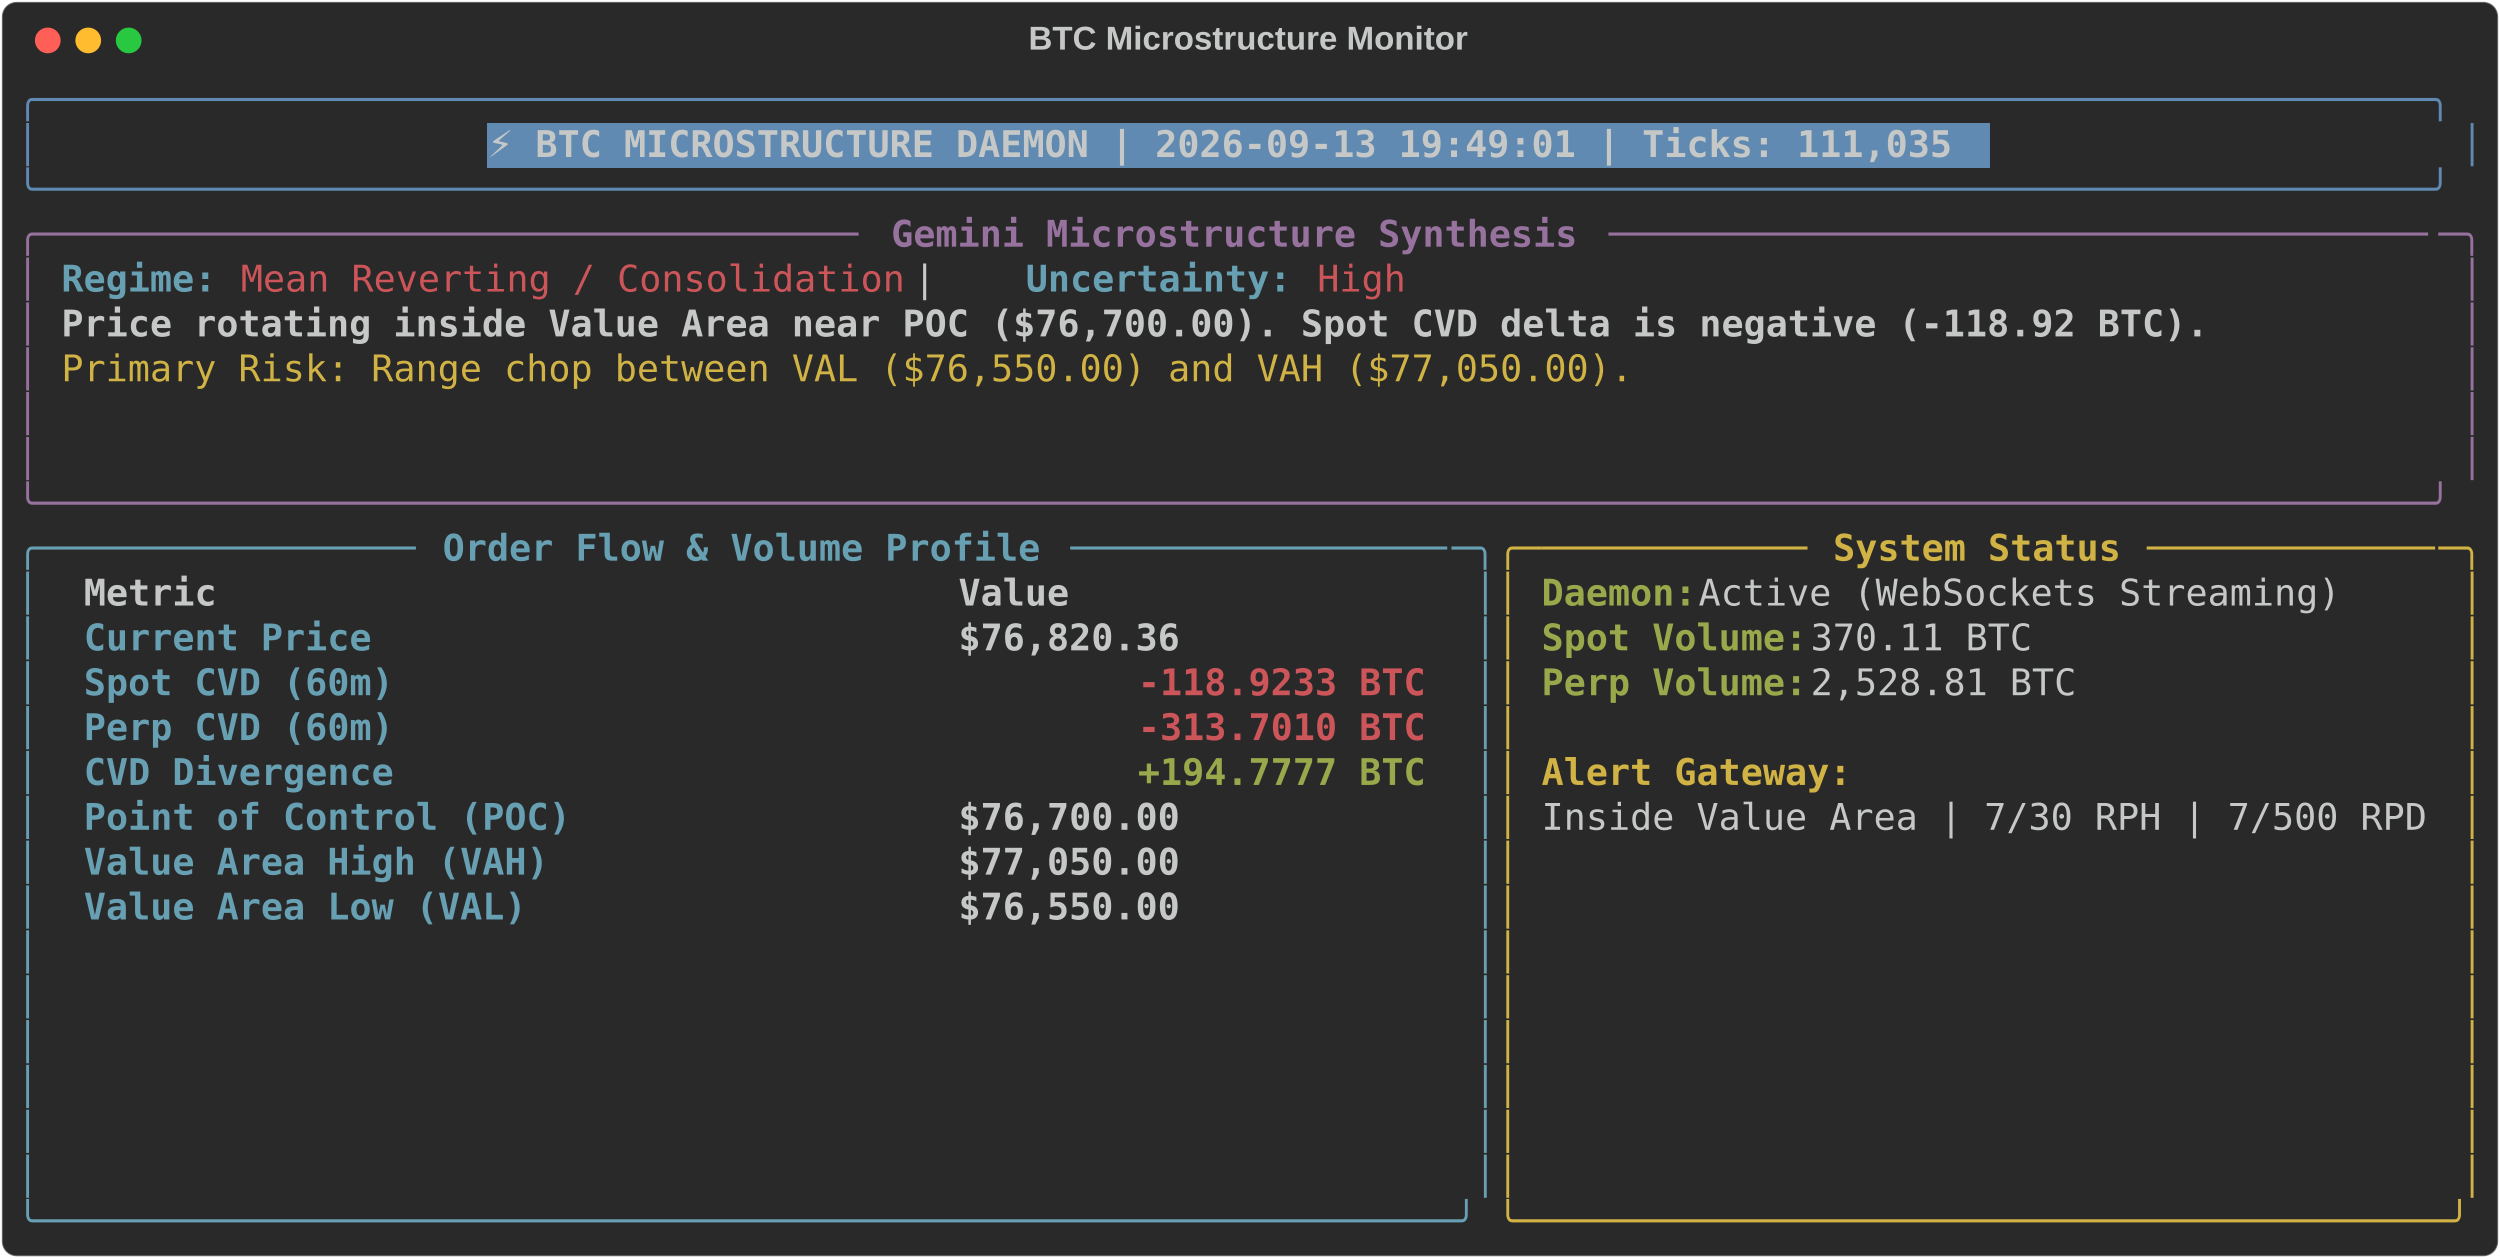
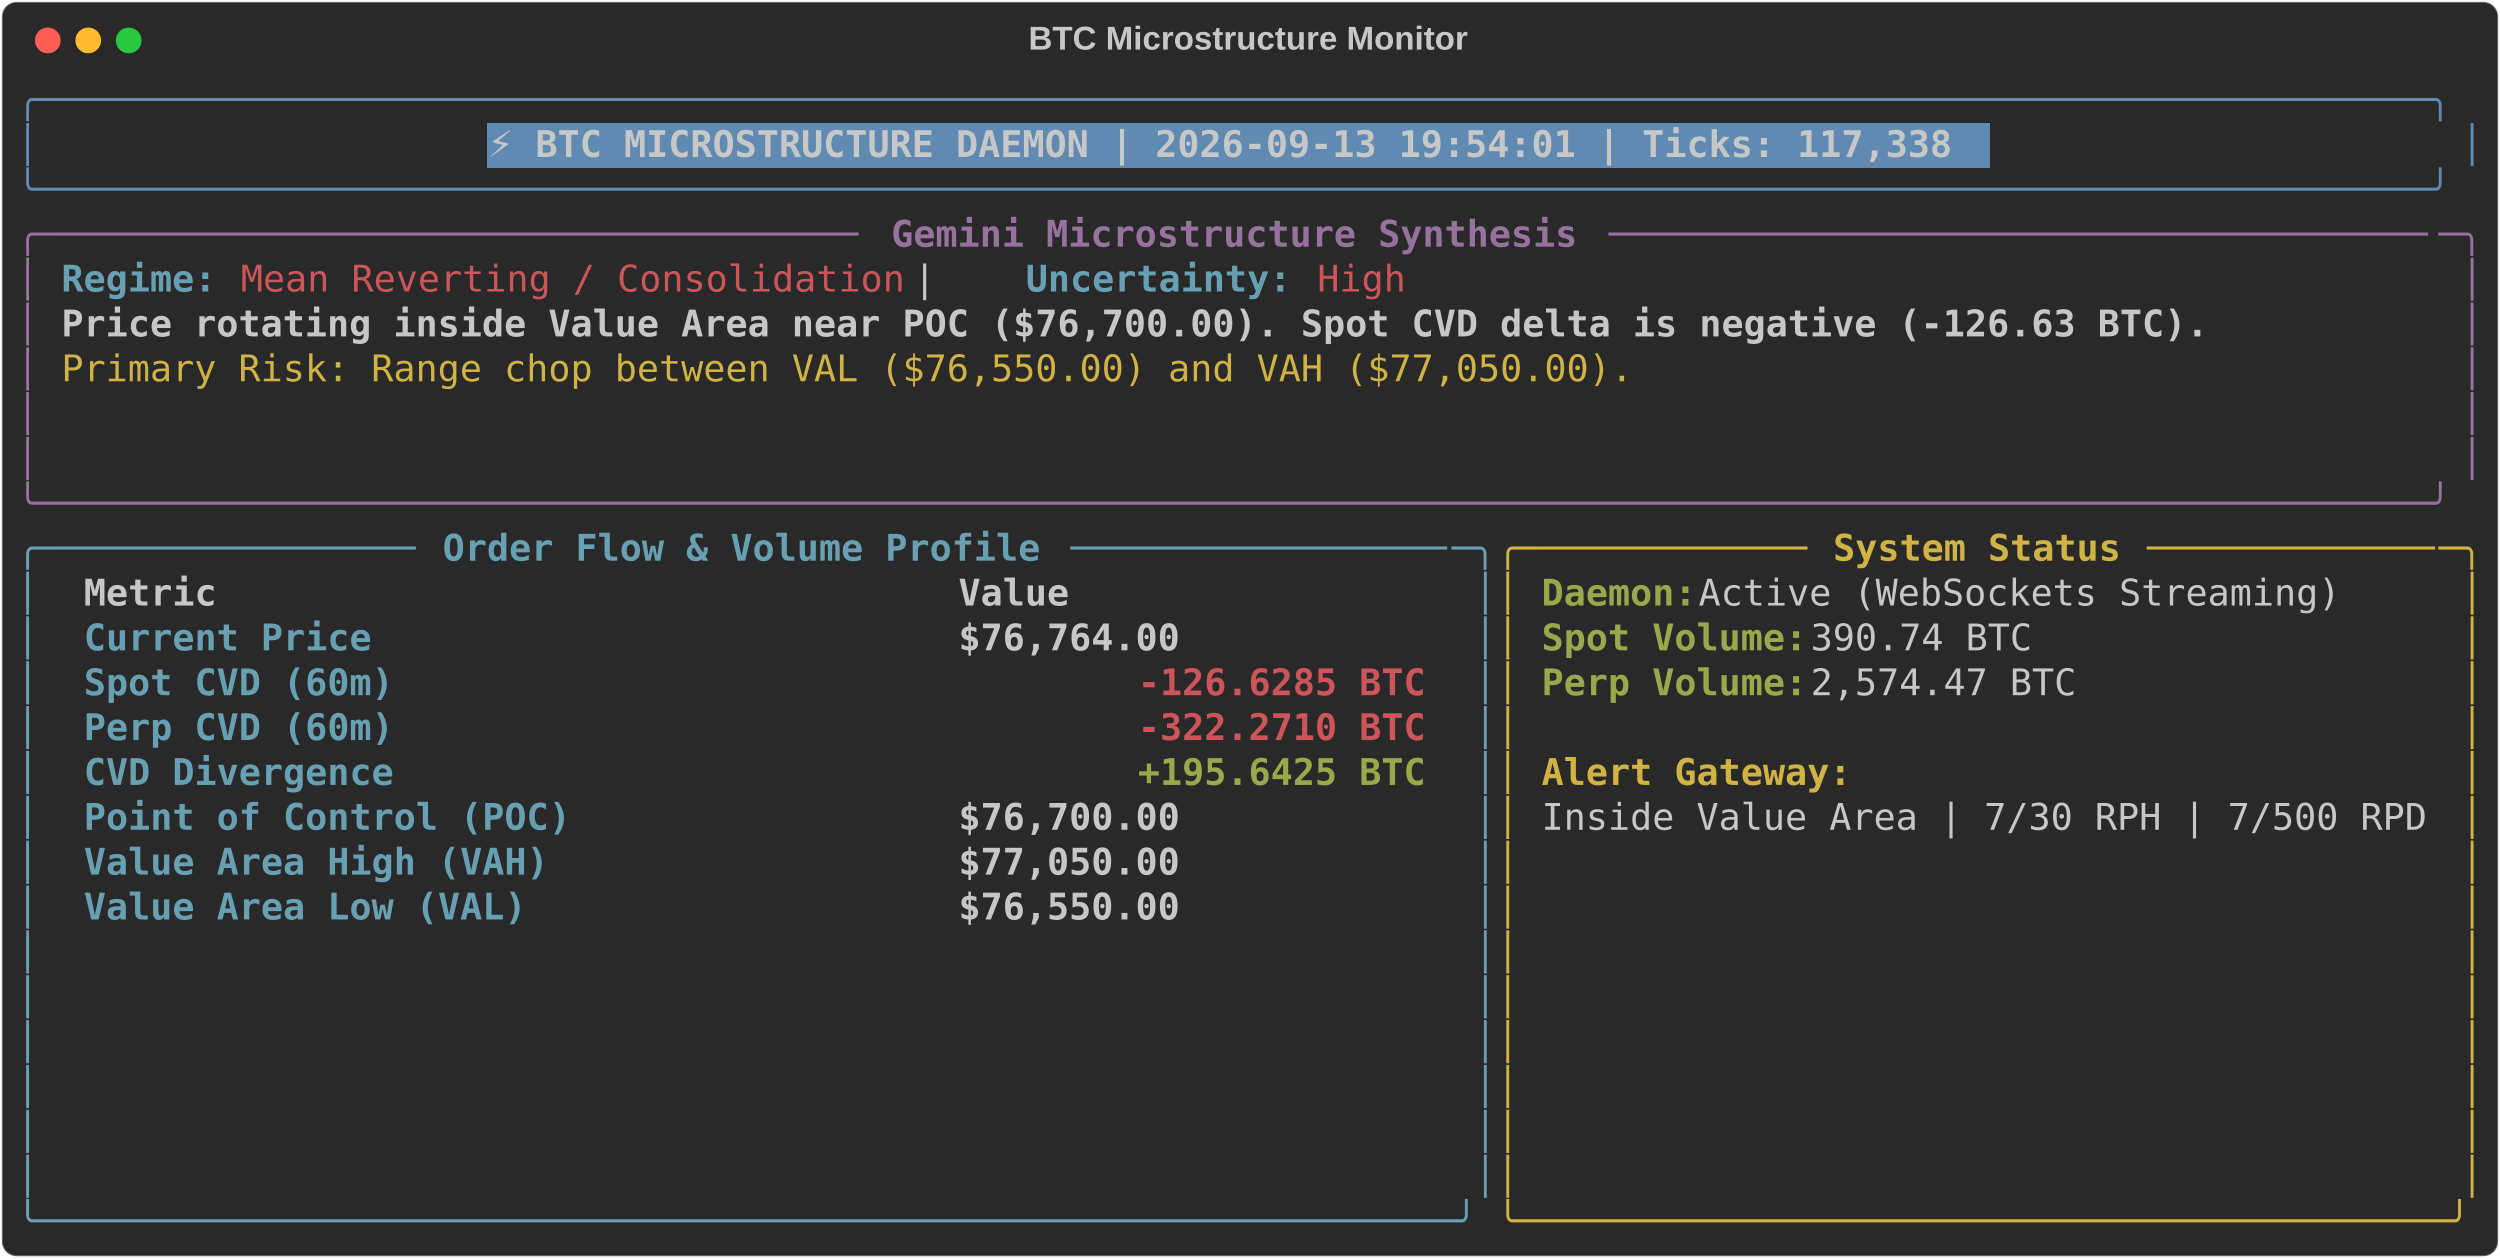
<svg xmlns="http://www.w3.org/2000/svg" class="rich-terminal" viewBox="0 0 1360 684.4">
  <style>

    @font-face {
        font-family: "Fira Code";
        src: local("FiraCode-Regular"),
                url("https://cdnjs.cloudflare.com/ajax/libs/firacode/6.2.0/woff2/FiraCode-Regular.woff2") format("woff2"),
                url("https://cdnjs.cloudflare.com/ajax/libs/firacode/6.2.0/woff/FiraCode-Regular.woff") format("woff");
        font-style: normal;
        font-weight: 400;
    }
    @font-face {
        font-family: "Fira Code";
        src: local("FiraCode-Bold"),
                url("https://cdnjs.cloudflare.com/ajax/libs/firacode/6.2.0/woff2/FiraCode-Bold.woff2") format("woff2"),
                url("https://cdnjs.cloudflare.com/ajax/libs/firacode/6.2.0/woff/FiraCode-Bold.woff") format("woff");
        font-style: bold;
        font-weight: 700;
    }

-     .terminal-3527821054-matrix {
+     .terminal-2781890314-matrix {
        font-family: Fira Code, monospace;
        font-size: 20px;
        line-height: 24.4px;
        font-variant-east-asian: full-width;
    }

-     .terminal-3527821054-title {
+     .terminal-2781890314-title {
        font-size: 18px;
        font-weight: bold;
        font-family: arial;
    }

-     .terminal-3527821054-r1 { fill: #608ab1 }
- .terminal-3527821054-r2 { fill: #c5c8c6 }
- .terminal-3527821054-r3 { fill: #c5c8c6;font-weight: bold }
- .terminal-3527821054-r4 { fill: #98729f }
- .terminal-3527821054-r5 { fill: #98729f;font-weight: bold }
- .terminal-3527821054-r6 { fill: #68a0b3;font-weight: bold }
- .terminal-3527821054-r7 { fill: #cc555a }
- .terminal-3527821054-r8 { fill: #d0b344 }
- .terminal-3527821054-r9 { fill: #68a0b3 }
- .terminal-3527821054-r10 { fill: #d0b344;font-weight: bold }
- .terminal-3527821054-r11 { fill: #98a84b;font-weight: bold }
- .terminal-3527821054-r12 { fill: #cc555a;font-weight: bold }
+     .terminal-2781890314-r1 { fill: #608ab1 }
+ .terminal-2781890314-r2 { fill: #c5c8c6 }
+ .terminal-2781890314-r3 { fill: #c5c8c6;font-weight: bold }
+ .terminal-2781890314-r4 { fill: #98729f }
+ .terminal-2781890314-r5 { fill: #98729f;font-weight: bold }
+ .terminal-2781890314-r6 { fill: #68a0b3;font-weight: bold }
+ .terminal-2781890314-r7 { fill: #cc555a }
+ .terminal-2781890314-r8 { fill: #d0b344 }
+ .terminal-2781890314-r9 { fill: #68a0b3 }
+ .terminal-2781890314-r10 { fill: #d0b344;font-weight: bold }
+ .terminal-2781890314-r11 { fill: #98a84b;font-weight: bold }
+ .terminal-2781890314-r12 { fill: #cc555a;font-weight: bold }
    </style>
  <defs>
-     <clipPath id="terminal-3527821054-clip-terminal">
+     <clipPath id="terminal-2781890314-clip-terminal">
      <rect x="0" y="0" width="1341.0" height="633.4" />
    </clipPath>
-     <clipPath id="terminal-3527821054-line-0">
+     <clipPath id="terminal-2781890314-line-0">
      <rect x="0" y="1.5" width="1342" height="24.65" />
    </clipPath>
-     <clipPath id="terminal-3527821054-line-1">
+     <clipPath id="terminal-2781890314-line-1">
      <rect x="0" y="25.9" width="1342" height="24.65" />
    </clipPath>
-     <clipPath id="terminal-3527821054-line-2">
+     <clipPath id="terminal-2781890314-line-2">
      <rect x="0" y="50.3" width="1342" height="24.65" />
    </clipPath>
-     <clipPath id="terminal-3527821054-line-3">
+     <clipPath id="terminal-2781890314-line-3">
      <rect x="0" y="74.7" width="1342" height="24.65" />
    </clipPath>
-     <clipPath id="terminal-3527821054-line-4">
+     <clipPath id="terminal-2781890314-line-4">
      <rect x="0" y="99.1" width="1342" height="24.65" />
    </clipPath>
-     <clipPath id="terminal-3527821054-line-5">
+     <clipPath id="terminal-2781890314-line-5">
      <rect x="0" y="123.5" width="1342" height="24.65" />
    </clipPath>
-     <clipPath id="terminal-3527821054-line-6">
+     <clipPath id="terminal-2781890314-line-6">
      <rect x="0" y="147.9" width="1342" height="24.65" />
    </clipPath>
-     <clipPath id="terminal-3527821054-line-7">
+     <clipPath id="terminal-2781890314-line-7">
      <rect x="0" y="172.3" width="1342" height="24.65" />
    </clipPath>
-     <clipPath id="terminal-3527821054-line-8">
+     <clipPath id="terminal-2781890314-line-8">
      <rect x="0" y="196.7" width="1342" height="24.65" />
    </clipPath>
-     <clipPath id="terminal-3527821054-line-9">
+     <clipPath id="terminal-2781890314-line-9">
      <rect x="0" y="221.1" width="1342" height="24.65" />
    </clipPath>
-     <clipPath id="terminal-3527821054-line-10">
+     <clipPath id="terminal-2781890314-line-10">
      <rect x="0" y="245.5" width="1342" height="24.65" />
    </clipPath>
-     <clipPath id="terminal-3527821054-line-11">
+     <clipPath id="terminal-2781890314-line-11">
      <rect x="0" y="269.9" width="1342" height="24.65" />
    </clipPath>
-     <clipPath id="terminal-3527821054-line-12">
+     <clipPath id="terminal-2781890314-line-12">
      <rect x="0" y="294.3" width="1342" height="24.65" />
    </clipPath>
-     <clipPath id="terminal-3527821054-line-13">
+     <clipPath id="terminal-2781890314-line-13">
      <rect x="0" y="318.7" width="1342" height="24.65" />
    </clipPath>
-     <clipPath id="terminal-3527821054-line-14">
+     <clipPath id="terminal-2781890314-line-14">
      <rect x="0" y="343.1" width="1342" height="24.65" />
    </clipPath>
-     <clipPath id="terminal-3527821054-line-15">
+     <clipPath id="terminal-2781890314-line-15">
      <rect x="0" y="367.5" width="1342" height="24.65" />
    </clipPath>
-     <clipPath id="terminal-3527821054-line-16">
+     <clipPath id="terminal-2781890314-line-16">
      <rect x="0" y="391.9" width="1342" height="24.65" />
    </clipPath>
-     <clipPath id="terminal-3527821054-line-17">
+     <clipPath id="terminal-2781890314-line-17">
      <rect x="0" y="416.3" width="1342" height="24.65" />
    </clipPath>
-     <clipPath id="terminal-3527821054-line-18">
+     <clipPath id="terminal-2781890314-line-18">
      <rect x="0" y="440.7" width="1342" height="24.65" />
    </clipPath>
-     <clipPath id="terminal-3527821054-line-19">
+     <clipPath id="terminal-2781890314-line-19">
      <rect x="0" y="465.1" width="1342" height="24.65" />
    </clipPath>
-     <clipPath id="terminal-3527821054-line-20">
+     <clipPath id="terminal-2781890314-line-20">
      <rect x="0" y="489.5" width="1342" height="24.65" />
    </clipPath>
-     <clipPath id="terminal-3527821054-line-21">
+     <clipPath id="terminal-2781890314-line-21">
      <rect x="0" y="513.9" width="1342" height="24.65" />
    </clipPath>
-     <clipPath id="terminal-3527821054-line-22">
+     <clipPath id="terminal-2781890314-line-22">
      <rect x="0" y="538.3" width="1342" height="24.65" />
    </clipPath>
-     <clipPath id="terminal-3527821054-line-23">
+     <clipPath id="terminal-2781890314-line-23">
      <rect x="0" y="562.7" width="1342" height="24.65" />
    </clipPath>
-     <clipPath id="terminal-3527821054-line-24">
+     <clipPath id="terminal-2781890314-line-24">
      <rect x="0" y="587.1" width="1342" height="24.65" />
    </clipPath>
  </defs>
  <rect fill="#292929" stroke="rgba(255,255,255,0.35)" stroke-width="1" x="1" y="1" width="1358" height="682.4" rx="8" />
-   <text class="terminal-3527821054-title" fill="#c5c8c6" text-anchor="middle" x="679" y="27">BTC Microstructure Monitor</text>
+   <text class="terminal-2781890314-title" fill="#c5c8c6" text-anchor="middle" x="679" y="27">BTC Microstructure Monitor</text>
  <g transform="translate(26,22)">
    <circle cx="0" cy="0" r="7" fill="#ff5f57" />
    <circle cx="22" cy="0" r="7" fill="#febc2e" />
    <circle cx="44" cy="0" r="7" fill="#28c840" />
  </g>
-   <g transform="translate(9, 41)" clip-path="url(#terminal-3527821054-clip-terminal)">
+   <g transform="translate(9, 41)" clip-path="url(#terminal-2781890314-clip-terminal)">
    <rect fill="#608ab1" x="256.2" y="25.9" width="817.4" height="24.65" shape-rendering="crispEdges" />
-     <g class="terminal-3527821054-matrix">
-       <text class="terminal-3527821054-r1" x="0" y="20" textLength="1342" clip-path="url(#terminal-3527821054-line-0)">╭────────────────────────────────────────────────────────────────────────────────────────────────────────────╮</text>
-       <text class="terminal-3527821054-r2" x="1342" y="20" textLength="12.2" clip-path="url(#terminal-3527821054-line-0)">
- </text>
-       <text class="terminal-3527821054-r1" x="0" y="44.4" textLength="12.2" clip-path="url(#terminal-3527821054-line-1)">│</text>
-       <text class="terminal-3527821054-r3" x="256.2" y="44.4" textLength="805.2" clip-path="url(#terminal-3527821054-line-1)">⚡ BTC MICROSTRUCTURE DAEMON | 2026-09-13 19:49:01 | Ticks: 111,035</text>
-       <text class="terminal-3527821054-r1" x="1329.8" y="44.4" textLength="12.2" clip-path="url(#terminal-3527821054-line-1)">│</text>
-       <text class="terminal-3527821054-r2" x="1342" y="44.4" textLength="12.2" clip-path="url(#terminal-3527821054-line-1)">
- </text>
-       <text class="terminal-3527821054-r1" x="0" y="68.8" textLength="1342" clip-path="url(#terminal-3527821054-line-2)">╰────────────────────────────────────────────────────────────────────────────────────────────────────────────╯</text>
-       <text class="terminal-3527821054-r2" x="1342" y="68.8" textLength="12.2" clip-path="url(#terminal-3527821054-line-2)">
- </text>
-       <text class="terminal-3527821054-r4" x="0" y="93.2" textLength="24.4" clip-path="url(#terminal-3527821054-line-3)">╭─</text>
-       <text class="terminal-3527821054-r4" x="24.4" y="93.2" textLength="439.2" clip-path="url(#terminal-3527821054-line-3)">────────────────────────────────────</text>
-       <text class="terminal-3527821054-r5" x="475.8" y="93.2" textLength="378.2" clip-path="url(#terminal-3527821054-line-3)">Gemini Microstructure Synthesis</text>
-       <text class="terminal-3527821054-r4" x="866.2" y="93.2" textLength="451.4" clip-path="url(#terminal-3527821054-line-3)">─────────────────────────────────────</text>
-       <text class="terminal-3527821054-r4" x="1317.6" y="93.2" textLength="24.4" clip-path="url(#terminal-3527821054-line-3)">─╮</text>
-       <text class="terminal-3527821054-r2" x="1342" y="93.2" textLength="12.2" clip-path="url(#terminal-3527821054-line-3)">
- </text>
-       <text class="terminal-3527821054-r4" x="0" y="117.6" textLength="12.2" clip-path="url(#terminal-3527821054-line-4)">│</text>
-       <text class="terminal-3527821054-r6" x="24.4" y="117.6" textLength="85.4" clip-path="url(#terminal-3527821054-line-4)">Regime:</text>
-       <text class="terminal-3527821054-r7" x="122" y="117.6" textLength="366" clip-path="url(#terminal-3527821054-line-4)">Mean Reverting / Consolidation</text>
-       <text class="terminal-3527821054-r2" x="488" y="117.6" textLength="61" clip-path="url(#terminal-3527821054-line-4)">  |  </text>
-       <text class="terminal-3527821054-r6" x="549" y="117.6" textLength="146.4" clip-path="url(#terminal-3527821054-line-4)">Uncertainty:</text>
-       <text class="terminal-3527821054-r7" x="707.6" y="117.6" textLength="48.8" clip-path="url(#terminal-3527821054-line-4)">High</text>
-       <text class="terminal-3527821054-r4" x="1329.8" y="117.6" textLength="12.2" clip-path="url(#terminal-3527821054-line-4)">│</text>
-       <text class="terminal-3527821054-r2" x="1342" y="117.6" textLength="12.2" clip-path="url(#terminal-3527821054-line-4)">
- </text>
-       <text class="terminal-3527821054-r4" x="0" y="142" textLength="12.2" clip-path="url(#terminal-3527821054-line-5)">│</text>
-       <text class="terminal-3527821054-r3" x="24.4" y="142" textLength="1183.4" clip-path="url(#terminal-3527821054-line-5)">Price rotating inside Value Area near POC ($76,700.00). Spot CVD delta is negative (-118.92 BTC).</text>
-       <text class="terminal-3527821054-r4" x="1329.8" y="142" textLength="12.2" clip-path="url(#terminal-3527821054-line-5)">│</text>
-       <text class="terminal-3527821054-r2" x="1342" y="142" textLength="12.2" clip-path="url(#terminal-3527821054-line-5)">
- </text>
-       <text class="terminal-3527821054-r4" x="0" y="166.4" textLength="12.2" clip-path="url(#terminal-3527821054-line-6)">│</text>
-       <text class="terminal-3527821054-r8" x="24.4" y="166.4" textLength="866.2" clip-path="url(#terminal-3527821054-line-6)">Primary Risk: Range chop between VAL ($76,550.00) and VAH ($77,050.00).</text>
-       <text class="terminal-3527821054-r4" x="1329.8" y="166.4" textLength="12.2" clip-path="url(#terminal-3527821054-line-6)">│</text>
-       <text class="terminal-3527821054-r2" x="1342" y="166.4" textLength="12.2" clip-path="url(#terminal-3527821054-line-6)">
- </text>
-       <text class="terminal-3527821054-r4" x="0" y="190.8" textLength="12.2" clip-path="url(#terminal-3527821054-line-7)">│</text>
-       <text class="terminal-3527821054-r4" x="1329.8" y="190.8" textLength="12.2" clip-path="url(#terminal-3527821054-line-7)">│</text>
-       <text class="terminal-3527821054-r2" x="1342" y="190.8" textLength="12.2" clip-path="url(#terminal-3527821054-line-7)">
- </text>
-       <text class="terminal-3527821054-r4" x="0" y="215.2" textLength="12.2" clip-path="url(#terminal-3527821054-line-8)">│</text>
-       <text class="terminal-3527821054-r4" x="1329.8" y="215.2" textLength="12.2" clip-path="url(#terminal-3527821054-line-8)">│</text>
-       <text class="terminal-3527821054-r2" x="1342" y="215.2" textLength="12.2" clip-path="url(#terminal-3527821054-line-8)">
- </text>
-       <text class="terminal-3527821054-r4" x="0" y="239.6" textLength="1342" clip-path="url(#terminal-3527821054-line-9)">╰────────────────────────────────────────────────────────────────────────────────────────────────────────────╯</text>
-       <text class="terminal-3527821054-r2" x="1342" y="239.6" textLength="12.2" clip-path="url(#terminal-3527821054-line-9)">
- </text>
-       <text class="terminal-3527821054-r9" x="0" y="264" textLength="24.4" clip-path="url(#terminal-3527821054-line-10)">╭─</text>
-       <text class="terminal-3527821054-r9" x="24.4" y="264" textLength="195.2" clip-path="url(#terminal-3527821054-line-10)">────────────────</text>
-       <text class="terminal-3527821054-r6" x="231.8" y="264" textLength="329.4" clip-path="url(#terminal-3527821054-line-10)">Order Flow &amp; Volume Profile</text>
-       <text class="terminal-3527821054-r9" x="573.4" y="264" textLength="207.4" clip-path="url(#terminal-3527821054-line-10)">─────────────────</text>
-       <text class="terminal-3527821054-r9" x="780.8" y="264" textLength="24.4" clip-path="url(#terminal-3527821054-line-10)">─╮</text>
-       <text class="terminal-3527821054-r8" x="805.2" y="264" textLength="24.4" clip-path="url(#terminal-3527821054-line-10)">╭─</text>
-       <text class="terminal-3527821054-r8" x="829.6" y="264" textLength="146.4" clip-path="url(#terminal-3527821054-line-10)">────────────</text>
-       <text class="terminal-3527821054-r10" x="988.2" y="264" textLength="158.6" clip-path="url(#terminal-3527821054-line-10)">System Status</text>
-       <text class="terminal-3527821054-r8" x="1159" y="264" textLength="158.6" clip-path="url(#terminal-3527821054-line-10)">─────────────</text>
-       <text class="terminal-3527821054-r8" x="1317.6" y="264" textLength="24.4" clip-path="url(#terminal-3527821054-line-10)">─╮</text>
-       <text class="terminal-3527821054-r2" x="1342" y="264" textLength="12.2" clip-path="url(#terminal-3527821054-line-10)">
- </text>
-       <text class="terminal-3527821054-r9" x="0" y="288.4" textLength="12.2" clip-path="url(#terminal-3527821054-line-11)">│</text>
-       <text class="terminal-3527821054-r3" x="36.6" y="288.4" textLength="451.4" clip-path="url(#terminal-3527821054-line-11)">Metric                               </text>
-       <text class="terminal-3527821054-r3" x="512.4" y="288.4" textLength="256.2" clip-path="url(#terminal-3527821054-line-11)">                Value</text>
-       <text class="terminal-3527821054-r9" x="793" y="288.4" textLength="12.2" clip-path="url(#terminal-3527821054-line-11)">│</text>
-       <text class="terminal-3527821054-r8" x="805.2" y="288.4" textLength="12.2" clip-path="url(#terminal-3527821054-line-11)">│</text>
-       <text class="terminal-3527821054-r11" x="829.6" y="288.4" textLength="85.4" clip-path="url(#terminal-3527821054-line-11)">Daemon:</text>
-       <text class="terminal-3527821054-r2" x="915" y="288.4" textLength="366" clip-path="url(#terminal-3527821054-line-11)"> Active (WebSockets Streaming)</text>
-       <text class="terminal-3527821054-r8" x="1329.8" y="288.4" textLength="12.2" clip-path="url(#terminal-3527821054-line-11)">│</text>
-       <text class="terminal-3527821054-r2" x="1342" y="288.4" textLength="12.2" clip-path="url(#terminal-3527821054-line-11)">
- </text>
-       <text class="terminal-3527821054-r9" x="0" y="312.8" textLength="12.2" clip-path="url(#terminal-3527821054-line-12)">│</text>
-       <text class="terminal-3527821054-r6" x="36.6" y="312.8" textLength="451.4" clip-path="url(#terminal-3527821054-line-12)">Current Price                        </text>
-       <text class="terminal-3527821054-r3" x="512.4" y="312.8" textLength="256.2" clip-path="url(#terminal-3527821054-line-12)">           $76,820.36</text>
-       <text class="terminal-3527821054-r9" x="793" y="312.8" textLength="12.2" clip-path="url(#terminal-3527821054-line-12)">│</text>
-       <text class="terminal-3527821054-r8" x="805.2" y="312.8" textLength="12.2" clip-path="url(#terminal-3527821054-line-12)">│</text>
-       <text class="terminal-3527821054-r11" x="829.6" y="312.8" textLength="146.4" clip-path="url(#terminal-3527821054-line-12)">Spot Volume:</text>
-       <text class="terminal-3527821054-r2" x="976" y="312.8" textLength="134.2" clip-path="url(#terminal-3527821054-line-12)"> 370.11 BTC</text>
-       <text class="terminal-3527821054-r8" x="1329.8" y="312.8" textLength="12.2" clip-path="url(#terminal-3527821054-line-12)">│</text>
-       <text class="terminal-3527821054-r2" x="1342" y="312.8" textLength="12.2" clip-path="url(#terminal-3527821054-line-12)">
- </text>
-       <text class="terminal-3527821054-r9" x="0" y="337.2" textLength="12.2" clip-path="url(#terminal-3527821054-line-13)">│</text>
-       <text class="terminal-3527821054-r6" x="36.6" y="337.2" textLength="451.4" clip-path="url(#terminal-3527821054-line-13)">Spot CVD (60m)                       </text>
-       <text class="terminal-3527821054-r12" x="610" y="337.2" textLength="158.6" clip-path="url(#terminal-3527821054-line-13)">-118.9233 BTC</text>
-       <text class="terminal-3527821054-r9" x="793" y="337.2" textLength="12.2" clip-path="url(#terminal-3527821054-line-13)">│</text>
-       <text class="terminal-3527821054-r8" x="805.2" y="337.2" textLength="12.2" clip-path="url(#terminal-3527821054-line-13)">│</text>
-       <text class="terminal-3527821054-r11" x="829.6" y="337.2" textLength="146.4" clip-path="url(#terminal-3527821054-line-13)">Perp Volume:</text>
-       <text class="terminal-3527821054-r2" x="976" y="337.2" textLength="158.6" clip-path="url(#terminal-3527821054-line-13)"> 2,528.81 BTC</text>
-       <text class="terminal-3527821054-r8" x="1329.8" y="337.2" textLength="12.2" clip-path="url(#terminal-3527821054-line-13)">│</text>
-       <text class="terminal-3527821054-r2" x="1342" y="337.2" textLength="12.2" clip-path="url(#terminal-3527821054-line-13)">
- </text>
-       <text class="terminal-3527821054-r9" x="0" y="361.6" textLength="12.2" clip-path="url(#terminal-3527821054-line-14)">│</text>
-       <text class="terminal-3527821054-r6" x="36.6" y="361.6" textLength="451.4" clip-path="url(#terminal-3527821054-line-14)">Perp CVD (60m)                       </text>
-       <text class="terminal-3527821054-r12" x="610" y="361.6" textLength="158.6" clip-path="url(#terminal-3527821054-line-14)">-313.7010 BTC</text>
-       <text class="terminal-3527821054-r9" x="793" y="361.6" textLength="12.2" clip-path="url(#terminal-3527821054-line-14)">│</text>
-       <text class="terminal-3527821054-r8" x="805.2" y="361.6" textLength="12.2" clip-path="url(#terminal-3527821054-line-14)">│</text>
-       <text class="terminal-3527821054-r8" x="1329.8" y="361.6" textLength="12.2" clip-path="url(#terminal-3527821054-line-14)">│</text>
-       <text class="terminal-3527821054-r2" x="1342" y="361.6" textLength="12.2" clip-path="url(#terminal-3527821054-line-14)">
- </text>
-       <text class="terminal-3527821054-r9" x="0" y="386" textLength="12.2" clip-path="url(#terminal-3527821054-line-15)">│</text>
-       <text class="terminal-3527821054-r6" x="36.6" y="386" textLength="451.4" clip-path="url(#terminal-3527821054-line-15)">CVD Divergence                       </text>
-       <text class="terminal-3527821054-r11" x="610" y="386" textLength="158.6" clip-path="url(#terminal-3527821054-line-15)">+194.7777 BTC</text>
-       <text class="terminal-3527821054-r9" x="793" y="386" textLength="12.2" clip-path="url(#terminal-3527821054-line-15)">│</text>
-       <text class="terminal-3527821054-r8" x="805.2" y="386" textLength="12.2" clip-path="url(#terminal-3527821054-line-15)">│</text>
-       <text class="terminal-3527821054-r10" x="829.6" y="386" textLength="170.8" clip-path="url(#terminal-3527821054-line-15)">Alert Gateway:</text>
-       <text class="terminal-3527821054-r8" x="1329.8" y="386" textLength="12.2" clip-path="url(#terminal-3527821054-line-15)">│</text>
-       <text class="terminal-3527821054-r2" x="1342" y="386" textLength="12.2" clip-path="url(#terminal-3527821054-line-15)">
- </text>
-       <text class="terminal-3527821054-r9" x="0" y="410.4" textLength="12.2" clip-path="url(#terminal-3527821054-line-16)">│</text>
-       <text class="terminal-3527821054-r6" x="36.6" y="410.4" textLength="451.4" clip-path="url(#terminal-3527821054-line-16)">Point of Control (POC)               </text>
-       <text class="terminal-3527821054-r3" x="512.4" y="410.4" textLength="256.2" clip-path="url(#terminal-3527821054-line-16)">           $76,700.00</text>
-       <text class="terminal-3527821054-r9" x="793" y="410.4" textLength="12.2" clip-path="url(#terminal-3527821054-line-16)">│</text>
-       <text class="terminal-3527821054-r8" x="805.2" y="410.4" textLength="12.2" clip-path="url(#terminal-3527821054-line-16)">│</text>
-       <text class="terminal-3527821054-r2" x="829.6" y="410.4" textLength="488" clip-path="url(#terminal-3527821054-line-16)">Inside Value Area | 7/30 RPH | 7/500 RPD</text>
-       <text class="terminal-3527821054-r8" x="1329.8" y="410.4" textLength="12.2" clip-path="url(#terminal-3527821054-line-16)">│</text>
-       <text class="terminal-3527821054-r2" x="1342" y="410.4" textLength="12.2" clip-path="url(#terminal-3527821054-line-16)">
- </text>
-       <text class="terminal-3527821054-r9" x="0" y="434.8" textLength="12.2" clip-path="url(#terminal-3527821054-line-17)">│</text>
-       <text class="terminal-3527821054-r6" x="36.6" y="434.8" textLength="451.4" clip-path="url(#terminal-3527821054-line-17)">Value Area High (VAH)                </text>
-       <text class="terminal-3527821054-r3" x="512.4" y="434.8" textLength="256.2" clip-path="url(#terminal-3527821054-line-17)">           $77,050.00</text>
-       <text class="terminal-3527821054-r9" x="793" y="434.8" textLength="12.2" clip-path="url(#terminal-3527821054-line-17)">│</text>
-       <text class="terminal-3527821054-r8" x="805.2" y="434.8" textLength="12.2" clip-path="url(#terminal-3527821054-line-17)">│</text>
-       <text class="terminal-3527821054-r8" x="1329.8" y="434.8" textLength="12.2" clip-path="url(#terminal-3527821054-line-17)">│</text>
-       <text class="terminal-3527821054-r2" x="1342" y="434.8" textLength="12.2" clip-path="url(#terminal-3527821054-line-17)">
- </text>
-       <text class="terminal-3527821054-r9" x="0" y="459.2" textLength="12.2" clip-path="url(#terminal-3527821054-line-18)">│</text>
-       <text class="terminal-3527821054-r6" x="36.6" y="459.2" textLength="451.4" clip-path="url(#terminal-3527821054-line-18)">Value Area Low (VAL)                 </text>
-       <text class="terminal-3527821054-r3" x="512.4" y="459.2" textLength="256.2" clip-path="url(#terminal-3527821054-line-18)">           $76,550.00</text>
-       <text class="terminal-3527821054-r9" x="793" y="459.2" textLength="12.2" clip-path="url(#terminal-3527821054-line-18)">│</text>
-       <text class="terminal-3527821054-r8" x="805.2" y="459.2" textLength="12.2" clip-path="url(#terminal-3527821054-line-18)">│</text>
-       <text class="terminal-3527821054-r8" x="1329.8" y="459.2" textLength="12.2" clip-path="url(#terminal-3527821054-line-18)">│</text>
-       <text class="terminal-3527821054-r2" x="1342" y="459.2" textLength="12.2" clip-path="url(#terminal-3527821054-line-18)">
- </text>
-       <text class="terminal-3527821054-r9" x="0" y="483.6" textLength="12.2" clip-path="url(#terminal-3527821054-line-19)">│</text>
-       <text class="terminal-3527821054-r9" x="793" y="483.6" textLength="12.2" clip-path="url(#terminal-3527821054-line-19)">│</text>
-       <text class="terminal-3527821054-r8" x="805.2" y="483.6" textLength="12.2" clip-path="url(#terminal-3527821054-line-19)">│</text>
-       <text class="terminal-3527821054-r8" x="1329.8" y="483.6" textLength="12.2" clip-path="url(#terminal-3527821054-line-19)">│</text>
-       <text class="terminal-3527821054-r2" x="1342" y="483.6" textLength="12.2" clip-path="url(#terminal-3527821054-line-19)">
- </text>
-       <text class="terminal-3527821054-r9" x="0" y="508" textLength="12.2" clip-path="url(#terminal-3527821054-line-20)">│</text>
-       <text class="terminal-3527821054-r9" x="793" y="508" textLength="12.2" clip-path="url(#terminal-3527821054-line-20)">│</text>
-       <text class="terminal-3527821054-r8" x="805.2" y="508" textLength="12.2" clip-path="url(#terminal-3527821054-line-20)">│</text>
-       <text class="terminal-3527821054-r8" x="1329.8" y="508" textLength="12.2" clip-path="url(#terminal-3527821054-line-20)">│</text>
-       <text class="terminal-3527821054-r2" x="1342" y="508" textLength="12.2" clip-path="url(#terminal-3527821054-line-20)">
- </text>
-       <text class="terminal-3527821054-r9" x="0" y="532.4" textLength="12.2" clip-path="url(#terminal-3527821054-line-21)">│</text>
-       <text class="terminal-3527821054-r9" x="793" y="532.4" textLength="12.2" clip-path="url(#terminal-3527821054-line-21)">│</text>
-       <text class="terminal-3527821054-r8" x="805.2" y="532.4" textLength="12.2" clip-path="url(#terminal-3527821054-line-21)">│</text>
-       <text class="terminal-3527821054-r8" x="1329.8" y="532.4" textLength="12.2" clip-path="url(#terminal-3527821054-line-21)">│</text>
-       <text class="terminal-3527821054-r2" x="1342" y="532.4" textLength="12.2" clip-path="url(#terminal-3527821054-line-21)">
- </text>
-       <text class="terminal-3527821054-r9" x="0" y="556.8" textLength="12.2" clip-path="url(#terminal-3527821054-line-22)">│</text>
-       <text class="terminal-3527821054-r9" x="793" y="556.8" textLength="12.2" clip-path="url(#terminal-3527821054-line-22)">│</text>
-       <text class="terminal-3527821054-r8" x="805.2" y="556.8" textLength="12.2" clip-path="url(#terminal-3527821054-line-22)">│</text>
-       <text class="terminal-3527821054-r8" x="1329.8" y="556.8" textLength="12.2" clip-path="url(#terminal-3527821054-line-22)">│</text>
-       <text class="terminal-3527821054-r2" x="1342" y="556.8" textLength="12.2" clip-path="url(#terminal-3527821054-line-22)">
- </text>
-       <text class="terminal-3527821054-r9" x="0" y="581.2" textLength="12.2" clip-path="url(#terminal-3527821054-line-23)">│</text>
-       <text class="terminal-3527821054-r9" x="793" y="581.2" textLength="12.2" clip-path="url(#terminal-3527821054-line-23)">│</text>
-       <text class="terminal-3527821054-r8" x="805.2" y="581.2" textLength="12.2" clip-path="url(#terminal-3527821054-line-23)">│</text>
-       <text class="terminal-3527821054-r8" x="1329.8" y="581.2" textLength="12.2" clip-path="url(#terminal-3527821054-line-23)">│</text>
-       <text class="terminal-3527821054-r2" x="1342" y="581.2" textLength="12.2" clip-path="url(#terminal-3527821054-line-23)">
- </text>
-       <text class="terminal-3527821054-r9" x="0" y="605.6" textLength="12.2" clip-path="url(#terminal-3527821054-line-24)">│</text>
-       <text class="terminal-3527821054-r9" x="793" y="605.6" textLength="12.2" clip-path="url(#terminal-3527821054-line-24)">│</text>
-       <text class="terminal-3527821054-r8" x="805.2" y="605.6" textLength="12.2" clip-path="url(#terminal-3527821054-line-24)">│</text>
-       <text class="terminal-3527821054-r8" x="1329.8" y="605.6" textLength="12.2" clip-path="url(#terminal-3527821054-line-24)">│</text>
-       <text class="terminal-3527821054-r2" x="1342" y="605.6" textLength="12.2" clip-path="url(#terminal-3527821054-line-24)">
- </text>
-       <text class="terminal-3527821054-r9" x="0" y="630" textLength="805.2" clip-path="url(#terminal-3527821054-line-25)">╰────────────────────────────────────────────────────────────────╯</text>
-       <text class="terminal-3527821054-r8" x="805.2" y="630" textLength="536.8" clip-path="url(#terminal-3527821054-line-25)">╰──────────────────────────────────────────╯</text>
-       <text class="terminal-3527821054-r2" x="1342" y="630" textLength="12.2" clip-path="url(#terminal-3527821054-line-25)">
+     <g class="terminal-2781890314-matrix">
+       <text class="terminal-2781890314-r1" x="0" y="20" textLength="1342" clip-path="url(#terminal-2781890314-line-0)">╭────────────────────────────────────────────────────────────────────────────────────────────────────────────╮</text>
+       <text class="terminal-2781890314-r2" x="1342" y="20" textLength="12.2" clip-path="url(#terminal-2781890314-line-0)">
+ </text>
+       <text class="terminal-2781890314-r1" x="0" y="44.4" textLength="12.2" clip-path="url(#terminal-2781890314-line-1)">│</text>
+       <text class="terminal-2781890314-r3" x="256.2" y="44.4" textLength="805.2" clip-path="url(#terminal-2781890314-line-1)">⚡ BTC MICROSTRUCTURE DAEMON | 2026-09-13 19:54:01 | Ticks: 117,338</text>
+       <text class="terminal-2781890314-r1" x="1329.8" y="44.4" textLength="12.2" clip-path="url(#terminal-2781890314-line-1)">│</text>
+       <text class="terminal-2781890314-r2" x="1342" y="44.4" textLength="12.2" clip-path="url(#terminal-2781890314-line-1)">
+ </text>
+       <text class="terminal-2781890314-r1" x="0" y="68.8" textLength="1342" clip-path="url(#terminal-2781890314-line-2)">╰────────────────────────────────────────────────────────────────────────────────────────────────────────────╯</text>
+       <text class="terminal-2781890314-r2" x="1342" y="68.8" textLength="12.2" clip-path="url(#terminal-2781890314-line-2)">
+ </text>
+       <text class="terminal-2781890314-r4" x="0" y="93.2" textLength="24.4" clip-path="url(#terminal-2781890314-line-3)">╭─</text>
+       <text class="terminal-2781890314-r4" x="24.4" y="93.2" textLength="439.2" clip-path="url(#terminal-2781890314-line-3)">────────────────────────────────────</text>
+       <text class="terminal-2781890314-r5" x="475.8" y="93.2" textLength="378.2" clip-path="url(#terminal-2781890314-line-3)">Gemini Microstructure Synthesis</text>
+       <text class="terminal-2781890314-r4" x="866.2" y="93.2" textLength="451.4" clip-path="url(#terminal-2781890314-line-3)">─────────────────────────────────────</text>
+       <text class="terminal-2781890314-r4" x="1317.6" y="93.2" textLength="24.4" clip-path="url(#terminal-2781890314-line-3)">─╮</text>
+       <text class="terminal-2781890314-r2" x="1342" y="93.2" textLength="12.2" clip-path="url(#terminal-2781890314-line-3)">
+ </text>
+       <text class="terminal-2781890314-r4" x="0" y="117.6" textLength="12.2" clip-path="url(#terminal-2781890314-line-4)">│</text>
+       <text class="terminal-2781890314-r6" x="24.4" y="117.6" textLength="85.4" clip-path="url(#terminal-2781890314-line-4)">Regime:</text>
+       <text class="terminal-2781890314-r7" x="122" y="117.6" textLength="366" clip-path="url(#terminal-2781890314-line-4)">Mean Reverting / Consolidation</text>
+       <text class="terminal-2781890314-r2" x="488" y="117.6" textLength="61" clip-path="url(#terminal-2781890314-line-4)">  |  </text>
+       <text class="terminal-2781890314-r6" x="549" y="117.6" textLength="146.4" clip-path="url(#terminal-2781890314-line-4)">Uncertainty:</text>
+       <text class="terminal-2781890314-r7" x="707.6" y="117.6" textLength="48.8" clip-path="url(#terminal-2781890314-line-4)">High</text>
+       <text class="terminal-2781890314-r4" x="1329.8" y="117.6" textLength="12.2" clip-path="url(#terminal-2781890314-line-4)">│</text>
+       <text class="terminal-2781890314-r2" x="1342" y="117.6" textLength="12.2" clip-path="url(#terminal-2781890314-line-4)">
+ </text>
+       <text class="terminal-2781890314-r4" x="0" y="142" textLength="12.2" clip-path="url(#terminal-2781890314-line-5)">│</text>
+       <text class="terminal-2781890314-r3" x="24.4" y="142" textLength="1183.4" clip-path="url(#terminal-2781890314-line-5)">Price rotating inside Value Area near POC ($76,700.00). Spot CVD delta is negative (-126.63 BTC).</text>
+       <text class="terminal-2781890314-r4" x="1329.8" y="142" textLength="12.2" clip-path="url(#terminal-2781890314-line-5)">│</text>
+       <text class="terminal-2781890314-r2" x="1342" y="142" textLength="12.2" clip-path="url(#terminal-2781890314-line-5)">
+ </text>
+       <text class="terminal-2781890314-r4" x="0" y="166.4" textLength="12.2" clip-path="url(#terminal-2781890314-line-6)">│</text>
+       <text class="terminal-2781890314-r8" x="24.4" y="166.4" textLength="866.2" clip-path="url(#terminal-2781890314-line-6)">Primary Risk: Range chop between VAL ($76,550.00) and VAH ($77,050.00).</text>
+       <text class="terminal-2781890314-r4" x="1329.8" y="166.4" textLength="12.2" clip-path="url(#terminal-2781890314-line-6)">│</text>
+       <text class="terminal-2781890314-r2" x="1342" y="166.4" textLength="12.2" clip-path="url(#terminal-2781890314-line-6)">
+ </text>
+       <text class="terminal-2781890314-r4" x="0" y="190.8" textLength="12.2" clip-path="url(#terminal-2781890314-line-7)">│</text>
+       <text class="terminal-2781890314-r4" x="1329.8" y="190.8" textLength="12.2" clip-path="url(#terminal-2781890314-line-7)">│</text>
+       <text class="terminal-2781890314-r2" x="1342" y="190.8" textLength="12.2" clip-path="url(#terminal-2781890314-line-7)">
+ </text>
+       <text class="terminal-2781890314-r4" x="0" y="215.2" textLength="12.2" clip-path="url(#terminal-2781890314-line-8)">│</text>
+       <text class="terminal-2781890314-r4" x="1329.8" y="215.2" textLength="12.2" clip-path="url(#terminal-2781890314-line-8)">│</text>
+       <text class="terminal-2781890314-r2" x="1342" y="215.2" textLength="12.2" clip-path="url(#terminal-2781890314-line-8)">
+ </text>
+       <text class="terminal-2781890314-r4" x="0" y="239.6" textLength="1342" clip-path="url(#terminal-2781890314-line-9)">╰────────────────────────────────────────────────────────────────────────────────────────────────────────────╯</text>
+       <text class="terminal-2781890314-r2" x="1342" y="239.6" textLength="12.2" clip-path="url(#terminal-2781890314-line-9)">
+ </text>
+       <text class="terminal-2781890314-r9" x="0" y="264" textLength="24.4" clip-path="url(#terminal-2781890314-line-10)">╭─</text>
+       <text class="terminal-2781890314-r9" x="24.4" y="264" textLength="195.2" clip-path="url(#terminal-2781890314-line-10)">────────────────</text>
+       <text class="terminal-2781890314-r6" x="231.8" y="264" textLength="329.4" clip-path="url(#terminal-2781890314-line-10)">Order Flow &amp; Volume Profile</text>
+       <text class="terminal-2781890314-r9" x="573.4" y="264" textLength="207.4" clip-path="url(#terminal-2781890314-line-10)">─────────────────</text>
+       <text class="terminal-2781890314-r9" x="780.8" y="264" textLength="24.4" clip-path="url(#terminal-2781890314-line-10)">─╮</text>
+       <text class="terminal-2781890314-r8" x="805.2" y="264" textLength="24.4" clip-path="url(#terminal-2781890314-line-10)">╭─</text>
+       <text class="terminal-2781890314-r8" x="829.6" y="264" textLength="146.4" clip-path="url(#terminal-2781890314-line-10)">────────────</text>
+       <text class="terminal-2781890314-r10" x="988.2" y="264" textLength="158.6" clip-path="url(#terminal-2781890314-line-10)">System Status</text>
+       <text class="terminal-2781890314-r8" x="1159" y="264" textLength="158.6" clip-path="url(#terminal-2781890314-line-10)">─────────────</text>
+       <text class="terminal-2781890314-r8" x="1317.6" y="264" textLength="24.4" clip-path="url(#terminal-2781890314-line-10)">─╮</text>
+       <text class="terminal-2781890314-r2" x="1342" y="264" textLength="12.2" clip-path="url(#terminal-2781890314-line-10)">
+ </text>
+       <text class="terminal-2781890314-r9" x="0" y="288.4" textLength="12.2" clip-path="url(#terminal-2781890314-line-11)">│</text>
+       <text class="terminal-2781890314-r3" x="36.6" y="288.4" textLength="451.4" clip-path="url(#terminal-2781890314-line-11)">Metric                               </text>
+       <text class="terminal-2781890314-r3" x="512.4" y="288.4" textLength="256.2" clip-path="url(#terminal-2781890314-line-11)">                Value</text>
+       <text class="terminal-2781890314-r9" x="793" y="288.4" textLength="12.2" clip-path="url(#terminal-2781890314-line-11)">│</text>
+       <text class="terminal-2781890314-r8" x="805.2" y="288.4" textLength="12.2" clip-path="url(#terminal-2781890314-line-11)">│</text>
+       <text class="terminal-2781890314-r11" x="829.6" y="288.4" textLength="85.4" clip-path="url(#terminal-2781890314-line-11)">Daemon:</text>
+       <text class="terminal-2781890314-r2" x="915" y="288.4" textLength="366" clip-path="url(#terminal-2781890314-line-11)"> Active (WebSockets Streaming)</text>
+       <text class="terminal-2781890314-r8" x="1329.8" y="288.4" textLength="12.2" clip-path="url(#terminal-2781890314-line-11)">│</text>
+       <text class="terminal-2781890314-r2" x="1342" y="288.4" textLength="12.2" clip-path="url(#terminal-2781890314-line-11)">
+ </text>
+       <text class="terminal-2781890314-r9" x="0" y="312.8" textLength="12.2" clip-path="url(#terminal-2781890314-line-12)">│</text>
+       <text class="terminal-2781890314-r6" x="36.6" y="312.8" textLength="451.4" clip-path="url(#terminal-2781890314-line-12)">Current Price                        </text>
+       <text class="terminal-2781890314-r3" x="512.4" y="312.8" textLength="256.2" clip-path="url(#terminal-2781890314-line-12)">           $76,764.00</text>
+       <text class="terminal-2781890314-r9" x="793" y="312.8" textLength="12.2" clip-path="url(#terminal-2781890314-line-12)">│</text>
+       <text class="terminal-2781890314-r8" x="805.2" y="312.8" textLength="12.2" clip-path="url(#terminal-2781890314-line-12)">│</text>
+       <text class="terminal-2781890314-r11" x="829.6" y="312.8" textLength="146.4" clip-path="url(#terminal-2781890314-line-12)">Spot Volume:</text>
+       <text class="terminal-2781890314-r2" x="976" y="312.8" textLength="134.2" clip-path="url(#terminal-2781890314-line-12)"> 390.74 BTC</text>
+       <text class="terminal-2781890314-r8" x="1329.8" y="312.8" textLength="12.2" clip-path="url(#terminal-2781890314-line-12)">│</text>
+       <text class="terminal-2781890314-r2" x="1342" y="312.8" textLength="12.2" clip-path="url(#terminal-2781890314-line-12)">
+ </text>
+       <text class="terminal-2781890314-r9" x="0" y="337.2" textLength="12.2" clip-path="url(#terminal-2781890314-line-13)">│</text>
+       <text class="terminal-2781890314-r6" x="36.6" y="337.2" textLength="451.4" clip-path="url(#terminal-2781890314-line-13)">Spot CVD (60m)                       </text>
+       <text class="terminal-2781890314-r12" x="610" y="337.2" textLength="158.6" clip-path="url(#terminal-2781890314-line-13)">-126.6285 BTC</text>
+       <text class="terminal-2781890314-r9" x="793" y="337.2" textLength="12.2" clip-path="url(#terminal-2781890314-line-13)">│</text>
+       <text class="terminal-2781890314-r8" x="805.2" y="337.2" textLength="12.2" clip-path="url(#terminal-2781890314-line-13)">│</text>
+       <text class="terminal-2781890314-r11" x="829.6" y="337.2" textLength="146.4" clip-path="url(#terminal-2781890314-line-13)">Perp Volume:</text>
+       <text class="terminal-2781890314-r2" x="976" y="337.2" textLength="158.6" clip-path="url(#terminal-2781890314-line-13)"> 2,574.47 BTC</text>
+       <text class="terminal-2781890314-r8" x="1329.8" y="337.2" textLength="12.2" clip-path="url(#terminal-2781890314-line-13)">│</text>
+       <text class="terminal-2781890314-r2" x="1342" y="337.2" textLength="12.2" clip-path="url(#terminal-2781890314-line-13)">
+ </text>
+       <text class="terminal-2781890314-r9" x="0" y="361.6" textLength="12.2" clip-path="url(#terminal-2781890314-line-14)">│</text>
+       <text class="terminal-2781890314-r6" x="36.6" y="361.6" textLength="451.4" clip-path="url(#terminal-2781890314-line-14)">Perp CVD (60m)                       </text>
+       <text class="terminal-2781890314-r12" x="610" y="361.6" textLength="158.6" clip-path="url(#terminal-2781890314-line-14)">-322.2710 BTC</text>
+       <text class="terminal-2781890314-r9" x="793" y="361.6" textLength="12.2" clip-path="url(#terminal-2781890314-line-14)">│</text>
+       <text class="terminal-2781890314-r8" x="805.2" y="361.6" textLength="12.2" clip-path="url(#terminal-2781890314-line-14)">│</text>
+       <text class="terminal-2781890314-r8" x="1329.8" y="361.6" textLength="12.2" clip-path="url(#terminal-2781890314-line-14)">│</text>
+       <text class="terminal-2781890314-r2" x="1342" y="361.6" textLength="12.2" clip-path="url(#terminal-2781890314-line-14)">
+ </text>
+       <text class="terminal-2781890314-r9" x="0" y="386" textLength="12.2" clip-path="url(#terminal-2781890314-line-15)">│</text>
+       <text class="terminal-2781890314-r6" x="36.6" y="386" textLength="451.4" clip-path="url(#terminal-2781890314-line-15)">CVD Divergence                       </text>
+       <text class="terminal-2781890314-r11" x="610" y="386" textLength="158.6" clip-path="url(#terminal-2781890314-line-15)">+195.6425 BTC</text>
+       <text class="terminal-2781890314-r9" x="793" y="386" textLength="12.2" clip-path="url(#terminal-2781890314-line-15)">│</text>
+       <text class="terminal-2781890314-r8" x="805.2" y="386" textLength="12.2" clip-path="url(#terminal-2781890314-line-15)">│</text>
+       <text class="terminal-2781890314-r10" x="829.6" y="386" textLength="170.8" clip-path="url(#terminal-2781890314-line-15)">Alert Gateway:</text>
+       <text class="terminal-2781890314-r8" x="1329.8" y="386" textLength="12.2" clip-path="url(#terminal-2781890314-line-15)">│</text>
+       <text class="terminal-2781890314-r2" x="1342" y="386" textLength="12.2" clip-path="url(#terminal-2781890314-line-15)">
+ </text>
+       <text class="terminal-2781890314-r9" x="0" y="410.4" textLength="12.2" clip-path="url(#terminal-2781890314-line-16)">│</text>
+       <text class="terminal-2781890314-r6" x="36.6" y="410.4" textLength="451.4" clip-path="url(#terminal-2781890314-line-16)">Point of Control (POC)               </text>
+       <text class="terminal-2781890314-r3" x="512.4" y="410.4" textLength="256.2" clip-path="url(#terminal-2781890314-line-16)">           $76,700.00</text>
+       <text class="terminal-2781890314-r9" x="793" y="410.4" textLength="12.2" clip-path="url(#terminal-2781890314-line-16)">│</text>
+       <text class="terminal-2781890314-r8" x="805.2" y="410.4" textLength="12.2" clip-path="url(#terminal-2781890314-line-16)">│</text>
+       <text class="terminal-2781890314-r2" x="829.6" y="410.4" textLength="488" clip-path="url(#terminal-2781890314-line-16)">Inside Value Area | 7/30 RPH | 7/500 RPD</text>
+       <text class="terminal-2781890314-r8" x="1329.8" y="410.4" textLength="12.2" clip-path="url(#terminal-2781890314-line-16)">│</text>
+       <text class="terminal-2781890314-r2" x="1342" y="410.4" textLength="12.2" clip-path="url(#terminal-2781890314-line-16)">
+ </text>
+       <text class="terminal-2781890314-r9" x="0" y="434.8" textLength="12.2" clip-path="url(#terminal-2781890314-line-17)">│</text>
+       <text class="terminal-2781890314-r6" x="36.6" y="434.8" textLength="451.4" clip-path="url(#terminal-2781890314-line-17)">Value Area High (VAH)                </text>
+       <text class="terminal-2781890314-r3" x="512.4" y="434.8" textLength="256.2" clip-path="url(#terminal-2781890314-line-17)">           $77,050.00</text>
+       <text class="terminal-2781890314-r9" x="793" y="434.8" textLength="12.2" clip-path="url(#terminal-2781890314-line-17)">│</text>
+       <text class="terminal-2781890314-r8" x="805.2" y="434.8" textLength="12.2" clip-path="url(#terminal-2781890314-line-17)">│</text>
+       <text class="terminal-2781890314-r8" x="1329.8" y="434.8" textLength="12.2" clip-path="url(#terminal-2781890314-line-17)">│</text>
+       <text class="terminal-2781890314-r2" x="1342" y="434.8" textLength="12.2" clip-path="url(#terminal-2781890314-line-17)">
+ </text>
+       <text class="terminal-2781890314-r9" x="0" y="459.2" textLength="12.2" clip-path="url(#terminal-2781890314-line-18)">│</text>
+       <text class="terminal-2781890314-r6" x="36.6" y="459.2" textLength="451.4" clip-path="url(#terminal-2781890314-line-18)">Value Area Low (VAL)                 </text>
+       <text class="terminal-2781890314-r3" x="512.4" y="459.2" textLength="256.2" clip-path="url(#terminal-2781890314-line-18)">           $76,550.00</text>
+       <text class="terminal-2781890314-r9" x="793" y="459.2" textLength="12.2" clip-path="url(#terminal-2781890314-line-18)">│</text>
+       <text class="terminal-2781890314-r8" x="805.2" y="459.2" textLength="12.2" clip-path="url(#terminal-2781890314-line-18)">│</text>
+       <text class="terminal-2781890314-r8" x="1329.8" y="459.2" textLength="12.2" clip-path="url(#terminal-2781890314-line-18)">│</text>
+       <text class="terminal-2781890314-r2" x="1342" y="459.2" textLength="12.2" clip-path="url(#terminal-2781890314-line-18)">
+ </text>
+       <text class="terminal-2781890314-r9" x="0" y="483.6" textLength="12.2" clip-path="url(#terminal-2781890314-line-19)">│</text>
+       <text class="terminal-2781890314-r9" x="793" y="483.6" textLength="12.2" clip-path="url(#terminal-2781890314-line-19)">│</text>
+       <text class="terminal-2781890314-r8" x="805.2" y="483.6" textLength="12.2" clip-path="url(#terminal-2781890314-line-19)">│</text>
+       <text class="terminal-2781890314-r8" x="1329.8" y="483.6" textLength="12.2" clip-path="url(#terminal-2781890314-line-19)">│</text>
+       <text class="terminal-2781890314-r2" x="1342" y="483.6" textLength="12.2" clip-path="url(#terminal-2781890314-line-19)">
+ </text>
+       <text class="terminal-2781890314-r9" x="0" y="508" textLength="12.2" clip-path="url(#terminal-2781890314-line-20)">│</text>
+       <text class="terminal-2781890314-r9" x="793" y="508" textLength="12.2" clip-path="url(#terminal-2781890314-line-20)">│</text>
+       <text class="terminal-2781890314-r8" x="805.2" y="508" textLength="12.2" clip-path="url(#terminal-2781890314-line-20)">│</text>
+       <text class="terminal-2781890314-r8" x="1329.8" y="508" textLength="12.2" clip-path="url(#terminal-2781890314-line-20)">│</text>
+       <text class="terminal-2781890314-r2" x="1342" y="508" textLength="12.2" clip-path="url(#terminal-2781890314-line-20)">
+ </text>
+       <text class="terminal-2781890314-r9" x="0" y="532.4" textLength="12.2" clip-path="url(#terminal-2781890314-line-21)">│</text>
+       <text class="terminal-2781890314-r9" x="793" y="532.4" textLength="12.2" clip-path="url(#terminal-2781890314-line-21)">│</text>
+       <text class="terminal-2781890314-r8" x="805.2" y="532.4" textLength="12.2" clip-path="url(#terminal-2781890314-line-21)">│</text>
+       <text class="terminal-2781890314-r8" x="1329.8" y="532.4" textLength="12.2" clip-path="url(#terminal-2781890314-line-21)">│</text>
+       <text class="terminal-2781890314-r2" x="1342" y="532.4" textLength="12.2" clip-path="url(#terminal-2781890314-line-21)">
+ </text>
+       <text class="terminal-2781890314-r9" x="0" y="556.8" textLength="12.2" clip-path="url(#terminal-2781890314-line-22)">│</text>
+       <text class="terminal-2781890314-r9" x="793" y="556.8" textLength="12.2" clip-path="url(#terminal-2781890314-line-22)">│</text>
+       <text class="terminal-2781890314-r8" x="805.2" y="556.8" textLength="12.2" clip-path="url(#terminal-2781890314-line-22)">│</text>
+       <text class="terminal-2781890314-r8" x="1329.8" y="556.8" textLength="12.2" clip-path="url(#terminal-2781890314-line-22)">│</text>
+       <text class="terminal-2781890314-r2" x="1342" y="556.8" textLength="12.2" clip-path="url(#terminal-2781890314-line-22)">
+ </text>
+       <text class="terminal-2781890314-r9" x="0" y="581.2" textLength="12.2" clip-path="url(#terminal-2781890314-line-23)">│</text>
+       <text class="terminal-2781890314-r9" x="793" y="581.2" textLength="12.2" clip-path="url(#terminal-2781890314-line-23)">│</text>
+       <text class="terminal-2781890314-r8" x="805.2" y="581.2" textLength="12.2" clip-path="url(#terminal-2781890314-line-23)">│</text>
+       <text class="terminal-2781890314-r8" x="1329.8" y="581.2" textLength="12.2" clip-path="url(#terminal-2781890314-line-23)">│</text>
+       <text class="terminal-2781890314-r2" x="1342" y="581.2" textLength="12.2" clip-path="url(#terminal-2781890314-line-23)">
+ </text>
+       <text class="terminal-2781890314-r9" x="0" y="605.6" textLength="12.2" clip-path="url(#terminal-2781890314-line-24)">│</text>
+       <text class="terminal-2781890314-r9" x="793" y="605.6" textLength="12.2" clip-path="url(#terminal-2781890314-line-24)">│</text>
+       <text class="terminal-2781890314-r8" x="805.2" y="605.6" textLength="12.2" clip-path="url(#terminal-2781890314-line-24)">│</text>
+       <text class="terminal-2781890314-r8" x="1329.8" y="605.6" textLength="12.2" clip-path="url(#terminal-2781890314-line-24)">│</text>
+       <text class="terminal-2781890314-r2" x="1342" y="605.6" textLength="12.2" clip-path="url(#terminal-2781890314-line-24)">
+ </text>
+       <text class="terminal-2781890314-r9" x="0" y="630" textLength="805.2" clip-path="url(#terminal-2781890314-line-25)">╰────────────────────────────────────────────────────────────────╯</text>
+       <text class="terminal-2781890314-r8" x="805.2" y="630" textLength="536.8" clip-path="url(#terminal-2781890314-line-25)">╰──────────────────────────────────────────╯</text>
+       <text class="terminal-2781890314-r2" x="1342" y="630" textLength="12.2" clip-path="url(#terminal-2781890314-line-25)">
</text>
    </g>
  </g>
</svg>
